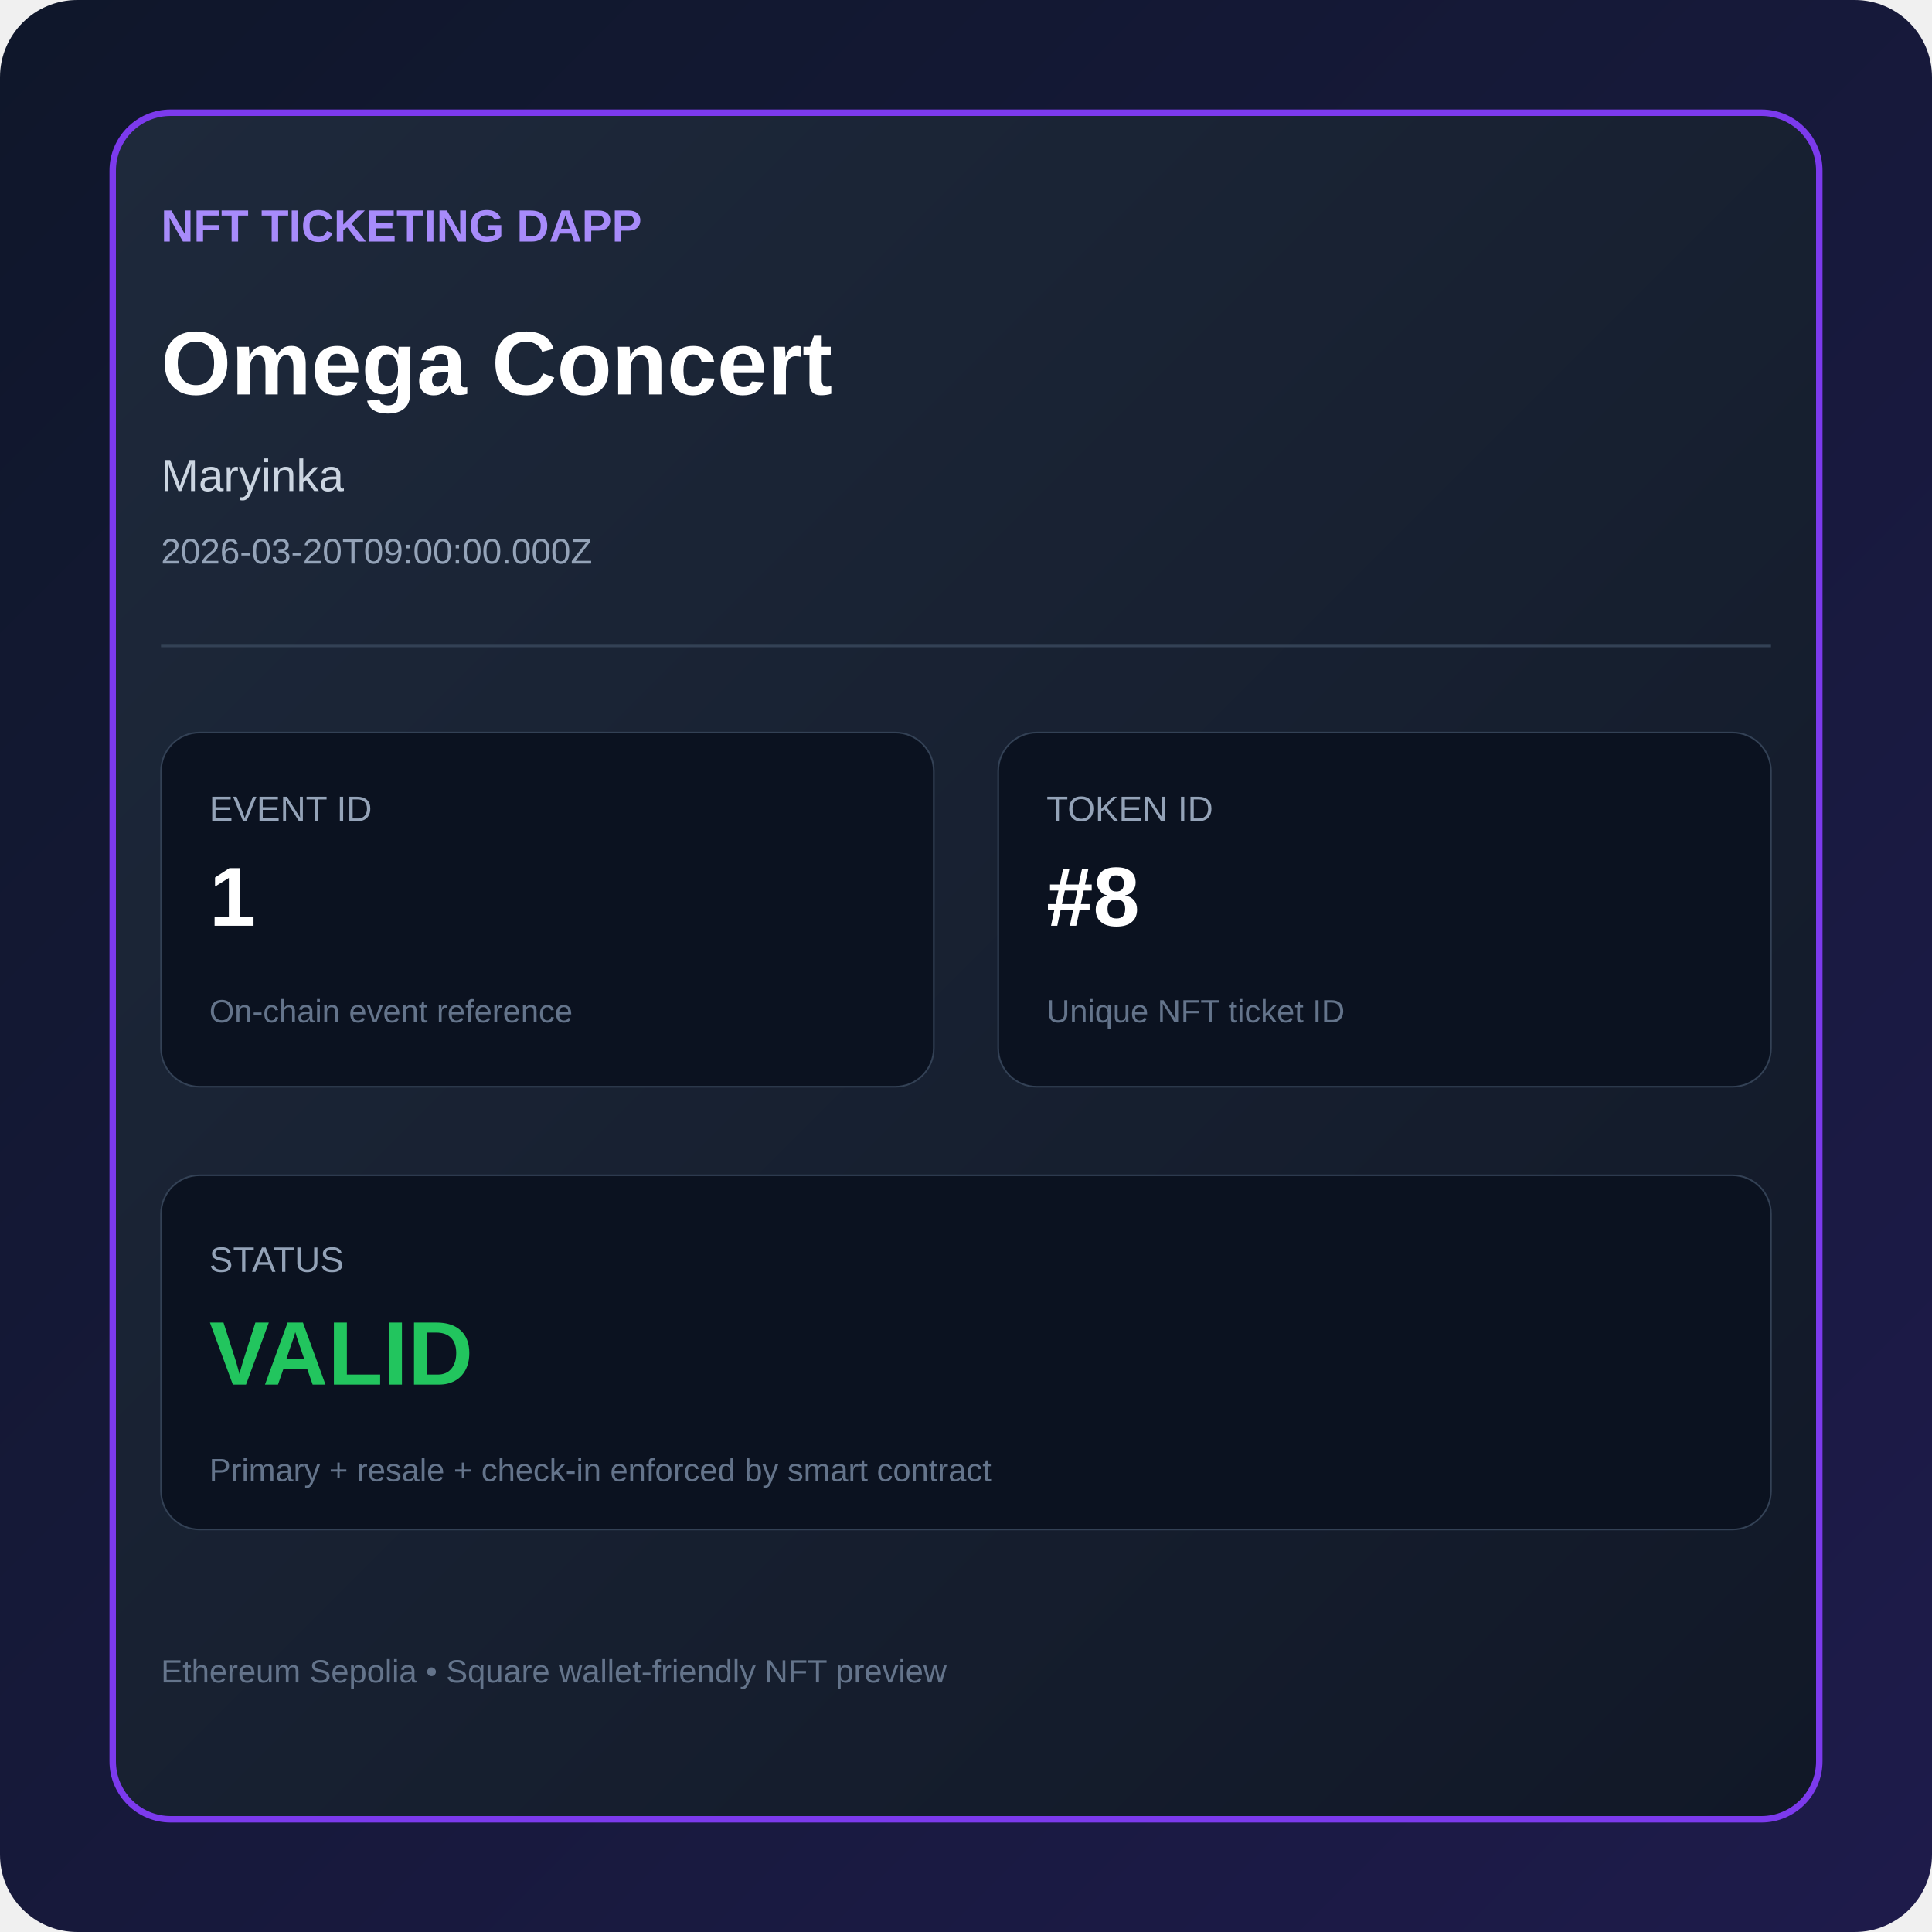
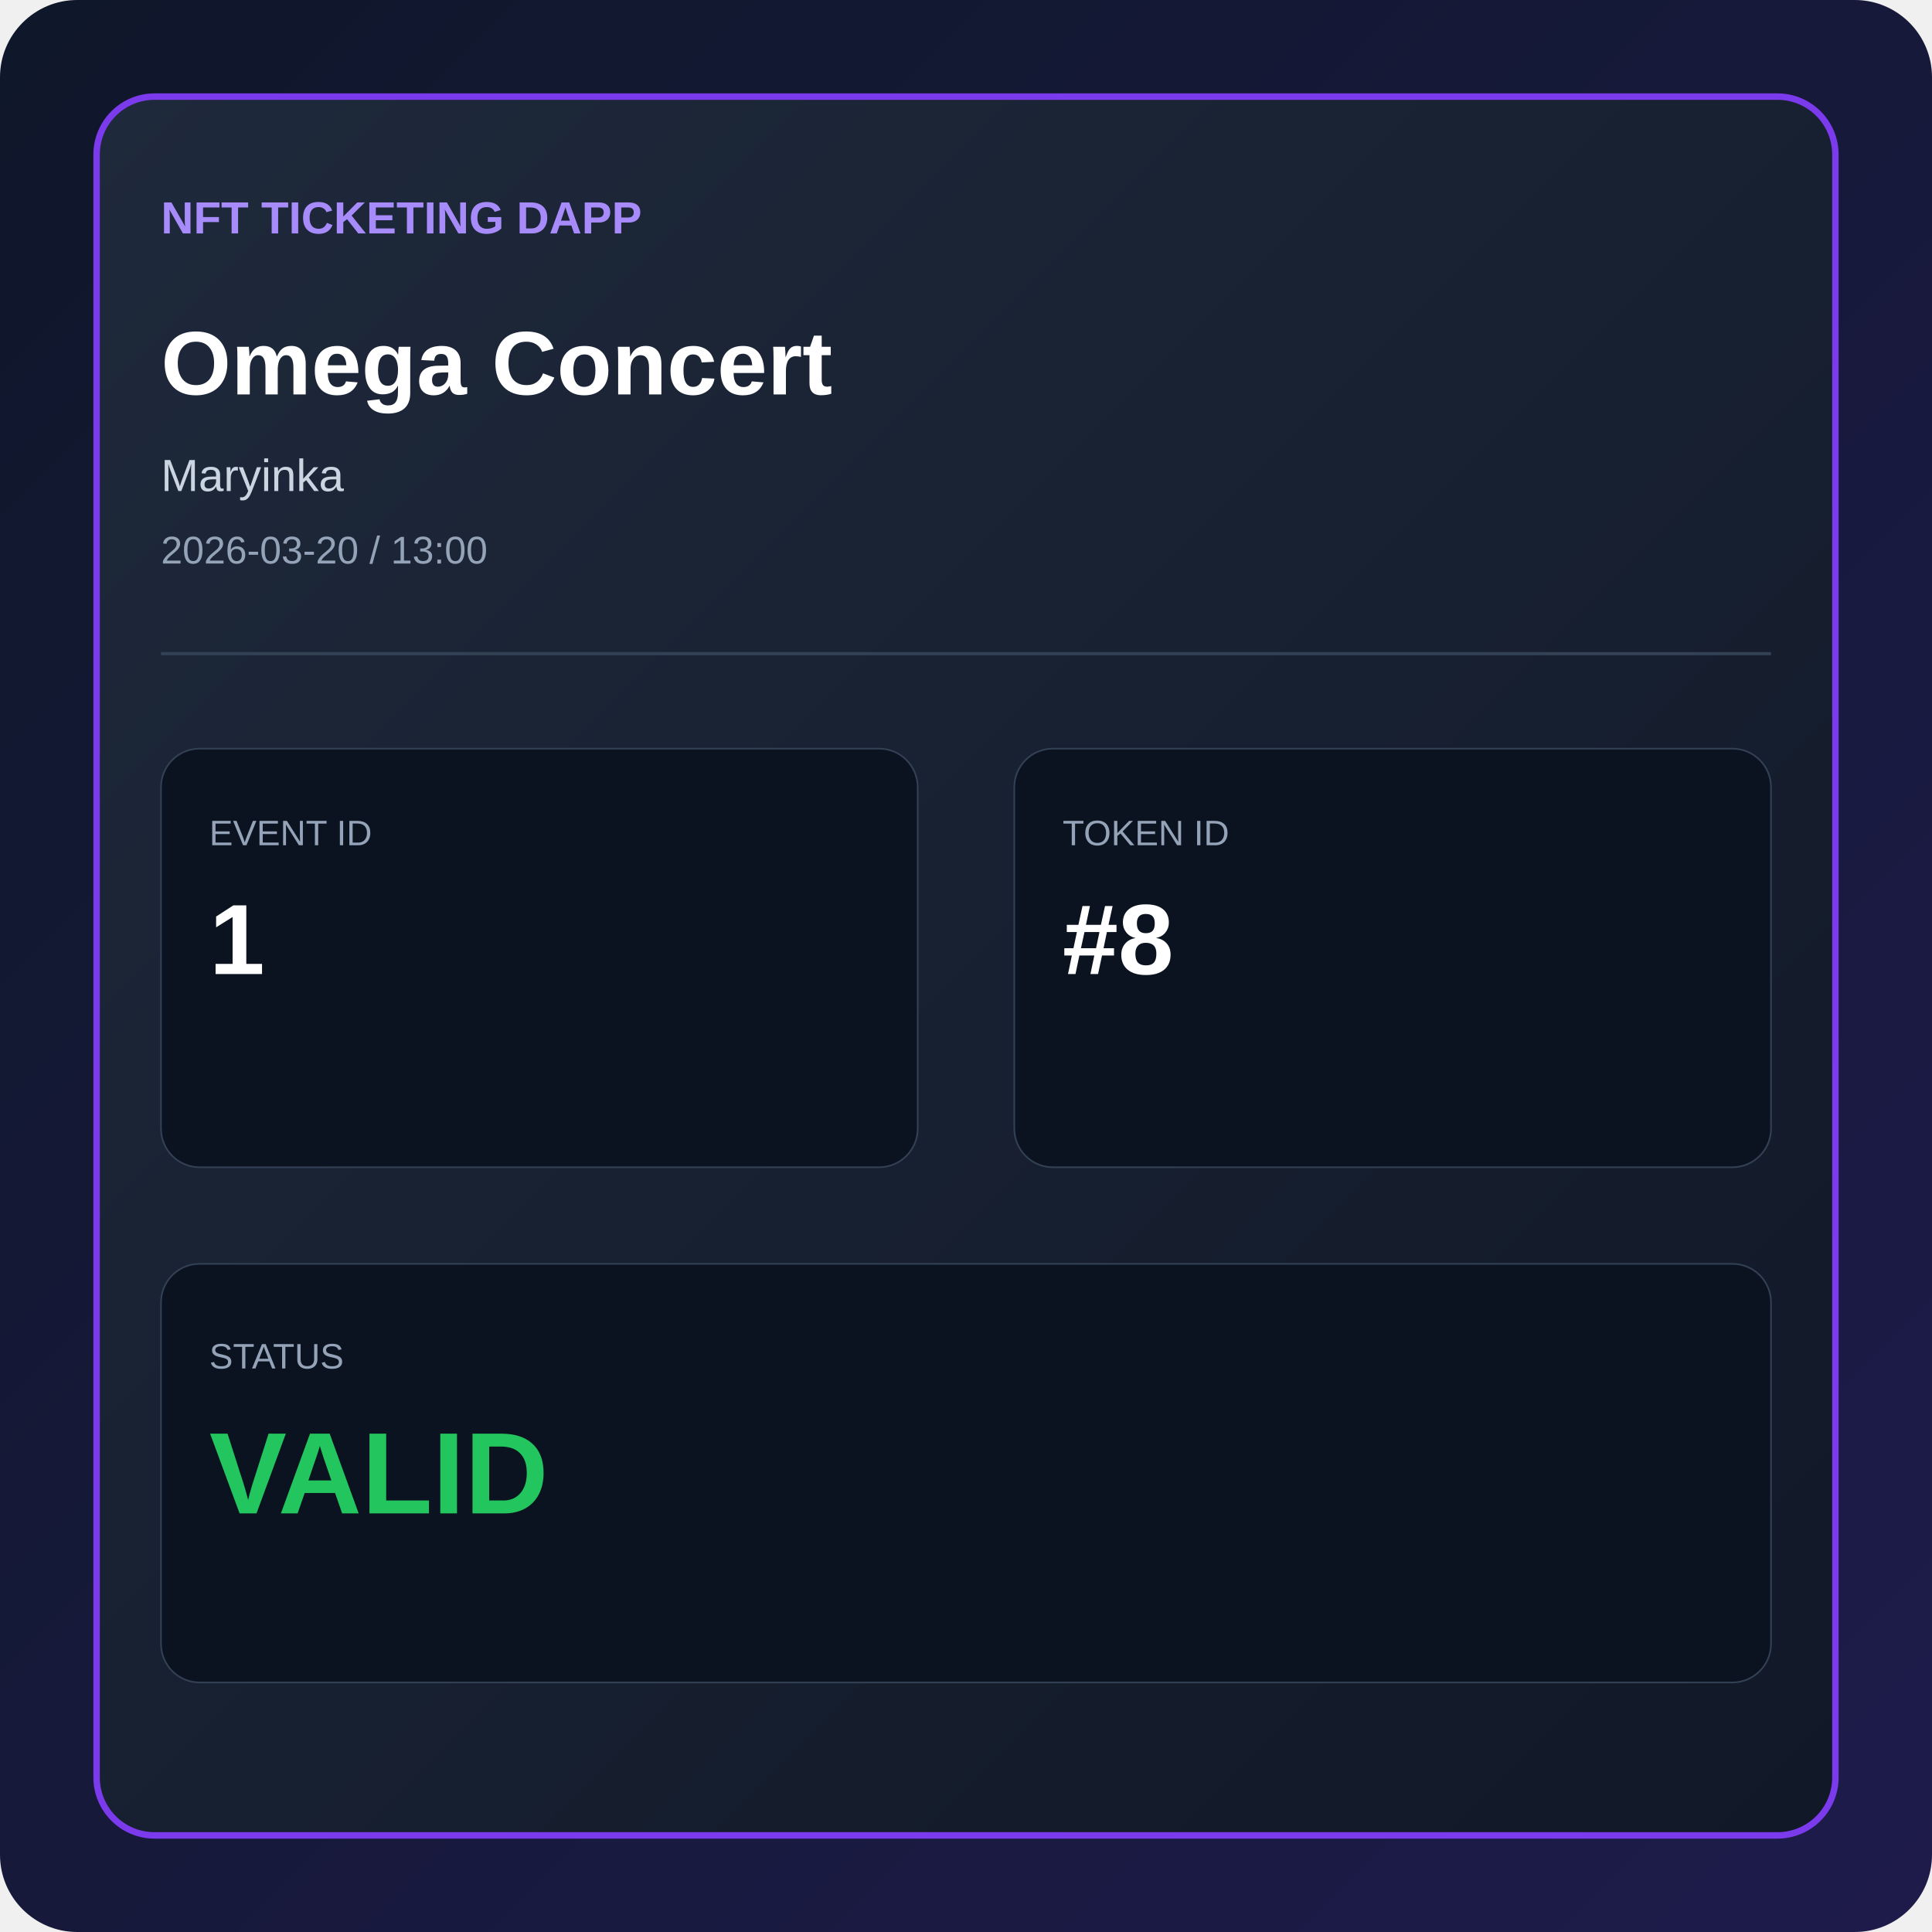
<svg xmlns="http://www.w3.org/2000/svg" width="1200" height="1200" viewBox="0 0 1200 1200">
  <defs>
    <linearGradient id="bg" x1="0" y1="0" x2="1" y2="1">
      <stop offset="0%" stop-color="#0f172a" />
      <stop offset="100%" stop-color="#1e1b4b" />
    </linearGradient>
    <linearGradient id="panel" x1="0" y1="0" x2="1" y2="1">
      <stop offset="0%" stop-color="#1e293b" />
      <stop offset="100%" stop-color="#111827" />
    </linearGradient>
  </defs>
  <rect width="1200" height="1200" rx="48" fill="url(#bg)" />
-   <rect x="70" y="70" width="1060" height="1060" rx="36" fill="url(#panel)" stroke="#7c3aed" stroke-width="4" />
-   <text x="100" y="150" fill="#a78bfa" font-size="28" font-family="Arial, sans-serif" font-weight="700">NFT TICKETING DAPP</text>
+   <rect x="60" y="60" width="1080" height="1080" rx="36" fill="url(#panel)" stroke="#7c3aed" stroke-width="4" />
+   <text x="100" y="145" fill="#a78bfa" font-size="28" font-family="Arial, sans-serif" font-weight="700">NFT TICKETING DAPP</text>
  <text x="100" y="245" fill="#ffffff" font-size="56" font-family="Arial, sans-serif" font-weight="700">Omega Concert</text>
  <text x="100" y="305" fill="#cbd5e1" font-size="28" font-family="Arial, sans-serif">Maryinka</text>
-   <text x="100" y="350" fill="#94a3b8" font-size="22" font-family="Arial, sans-serif">2026-03-20T09:00:00.000Z</text>
-   <rect x="100" y="400" width="1000" height="2" fill="#334155" />
-   <rect x="100" y="455" width="480" height="220" rx="24" fill="#0b1220" stroke="#334155" />
-   <text x="130" y="510" fill="#94a3b8" font-size="22" font-family="Arial, sans-serif">EVENT ID</text>
-   <text x="130" y="575" fill="#ffffff" font-size="52" font-family="Arial, sans-serif" font-weight="700">1</text>
-   <text x="130" y="635" fill="#64748b" font-size="20" font-family="Arial, sans-serif">On-chain event reference</text>
-   <rect x="620" y="455" width="480" height="220" rx="24" fill="#0b1220" stroke="#334155" />
-   <text x="650" y="510" fill="#94a3b8" font-size="22" font-family="Arial, sans-serif">TOKEN ID</text>
-   <text x="650" y="575" fill="#ffffff" font-size="52" font-family="Arial, sans-serif" font-weight="700">#8</text>
-   <text x="650" y="635" fill="#64748b" font-size="20" font-family="Arial, sans-serif">Unique NFT ticket ID</text>
-   <rect x="100" y="730" width="1000" height="220" rx="24" fill="#0b1220" stroke="#334155" />
-   <text x="130" y="790" fill="#94a3b8" font-size="22" font-family="Arial, sans-serif">STATUS</text>
-   <text x="130" y="860" fill="#22c55e" font-size="56" font-family="Arial, sans-serif" font-weight="700">VALID</text>
-   <text x="130" y="920" fill="#64748b" font-size="20" font-family="Arial, sans-serif">Primary + resale + check-in enforced by smart contract</text>
-   <text x="100" y="1045" fill="#64748b" font-size="20" font-family="Arial, sans-serif">
-     Ethereum Sepolia • Square wallet-friendly NFT preview
-   </text>
+   <text x="100" y="350" fill="#94a3b8" font-size="24" font-family="Arial, sans-serif">2026-03-20 / 13:00</text>
+   <rect x="100" y="405" width="1000" height="2" fill="#334155" />
+   <rect x="100" y="465" width="470" height="260" rx="24" fill="#0b1220" stroke="#334155" />
+   <text x="130" y="525" fill="#94a3b8" font-size="22" font-family="Arial, sans-serif">EVENT ID</text>
+   <text x="130" y="605" fill="#ffffff" font-size="62" font-family="Arial, sans-serif" font-weight="700">1</text>
+   <rect x="630" y="465" width="470" height="260" rx="24" fill="#0b1220" stroke="#334155" />
+   <text x="660" y="525" fill="#94a3b8" font-size="22" font-family="Arial, sans-serif">TOKEN ID</text>
+   <text x="660" y="605" fill="#ffffff" font-size="62" font-family="Arial, sans-serif" font-weight="700">#8</text>
+   <rect x="100" y="785" width="1000" height="260" rx="24" fill="#0b1220" stroke="#334155" />
+   <text x="130" y="850" fill="#94a3b8" font-size="22" font-family="Arial, sans-serif">STATUS</text>
+   <text x="130" y="940" fill="#22c55e" font-size="72" font-family="Arial, sans-serif" font-weight="700">VALID</text>
</svg>
